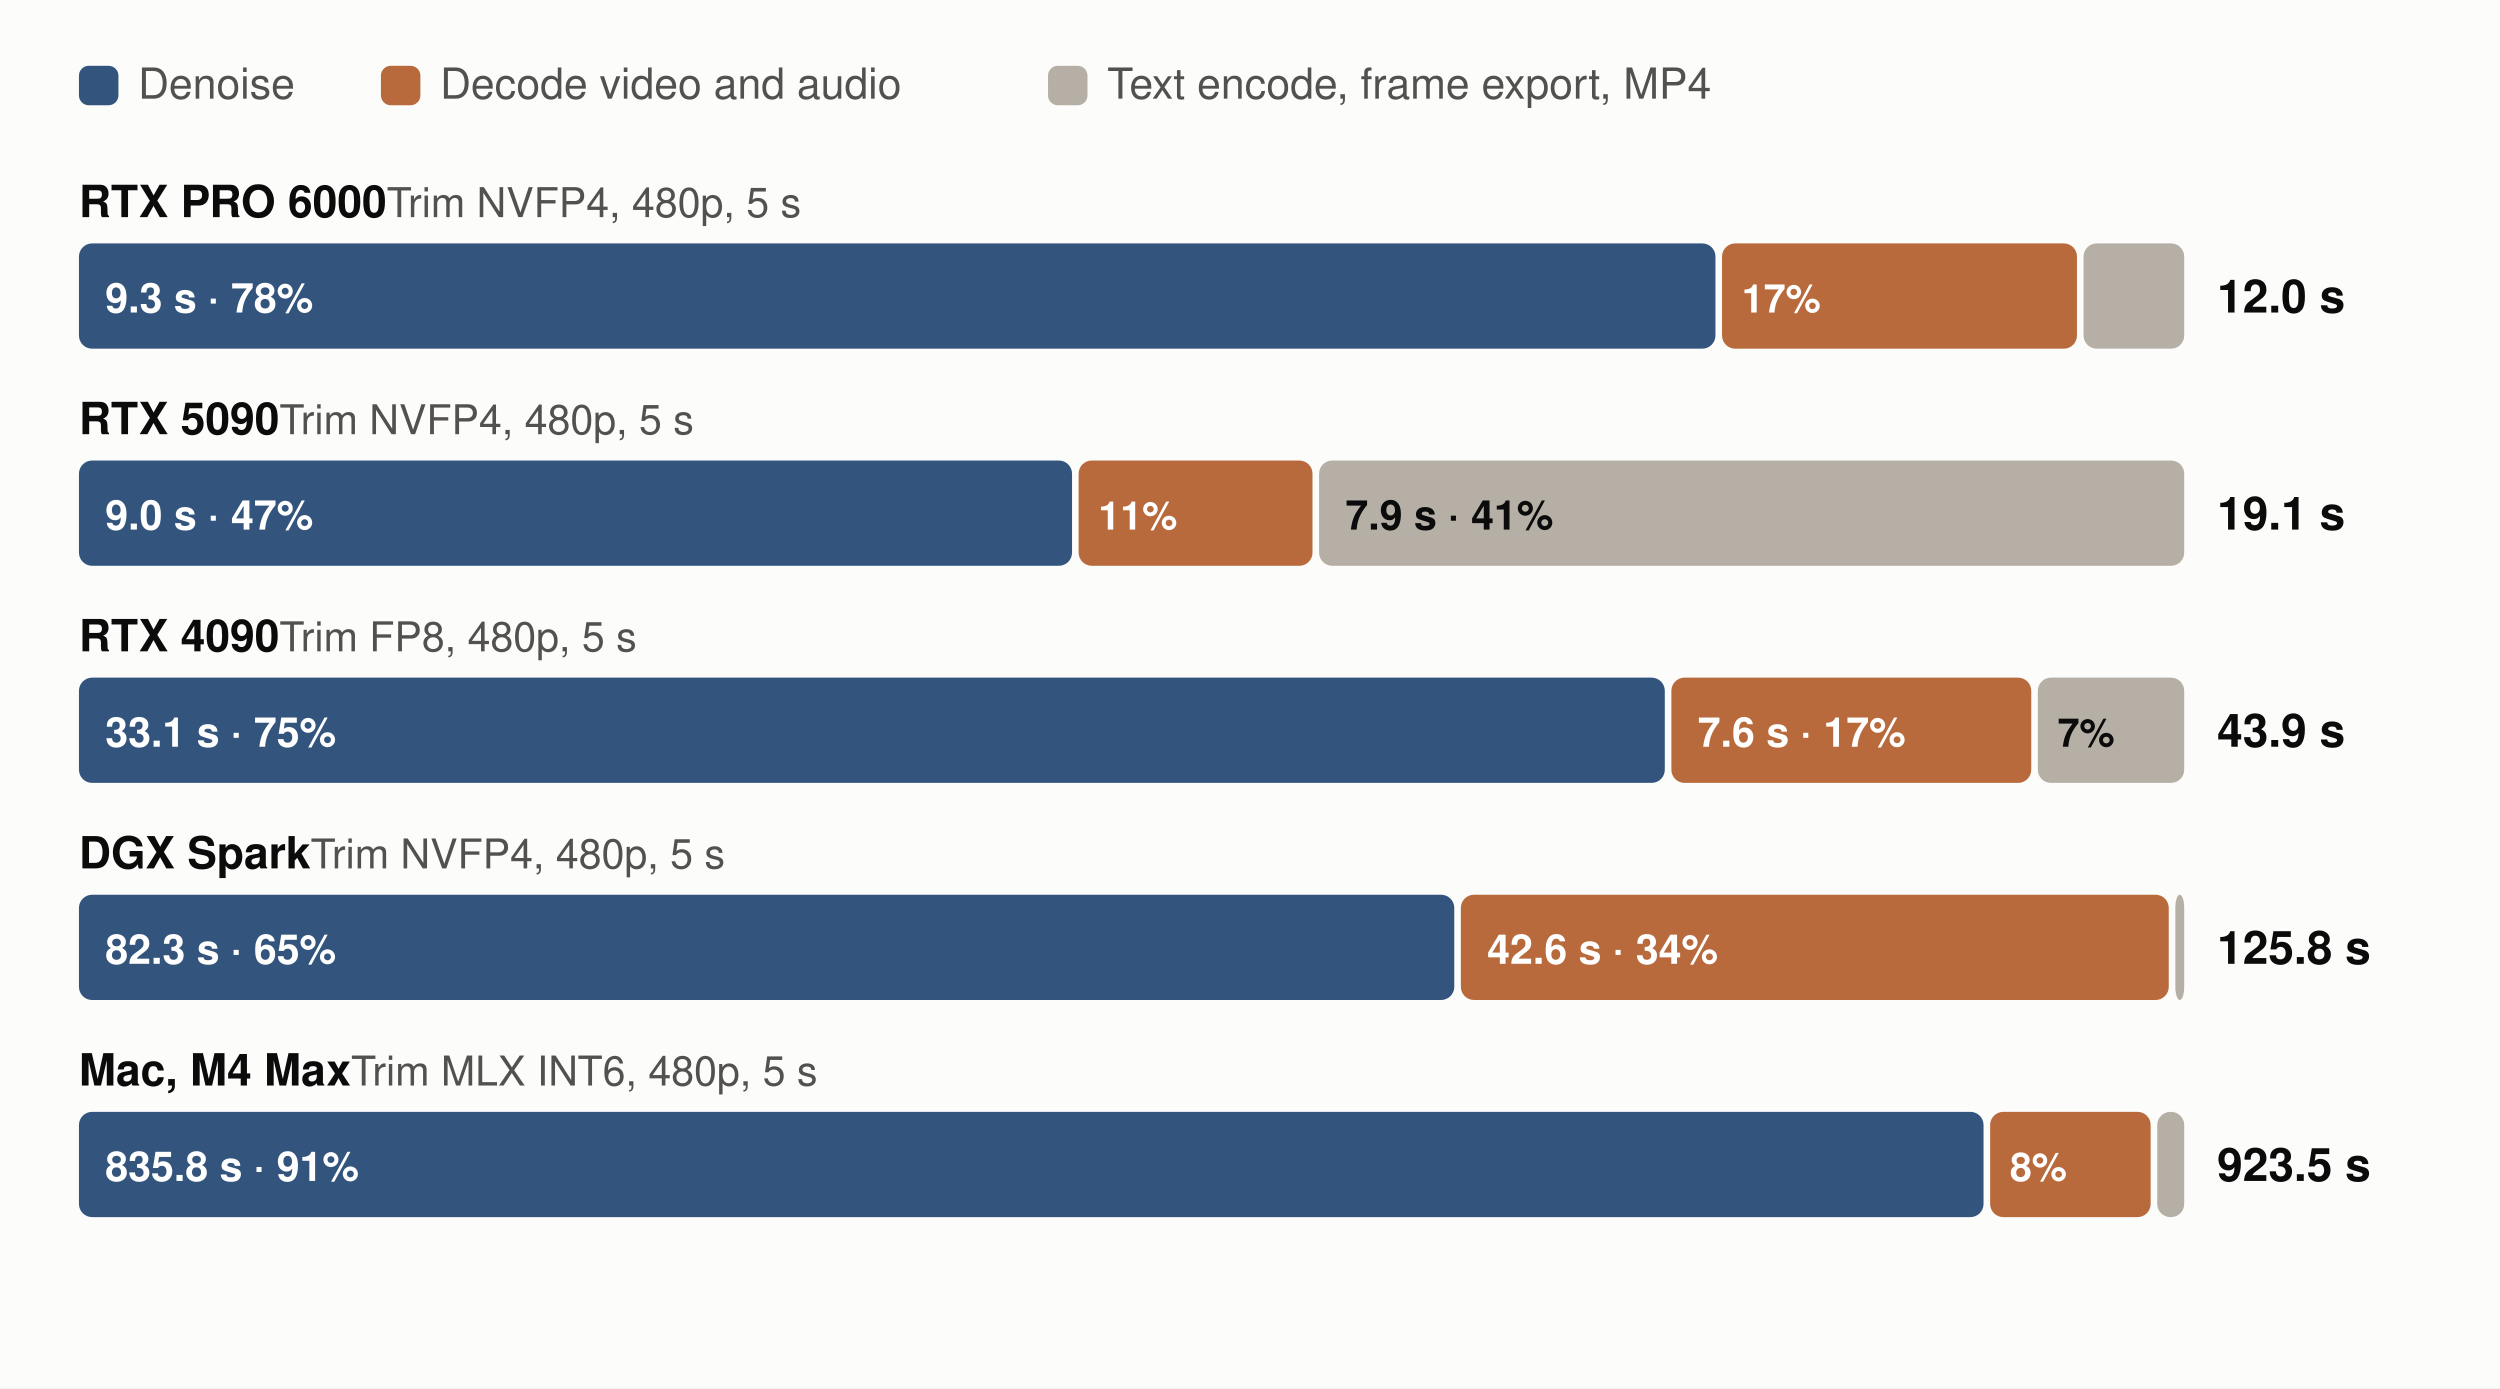
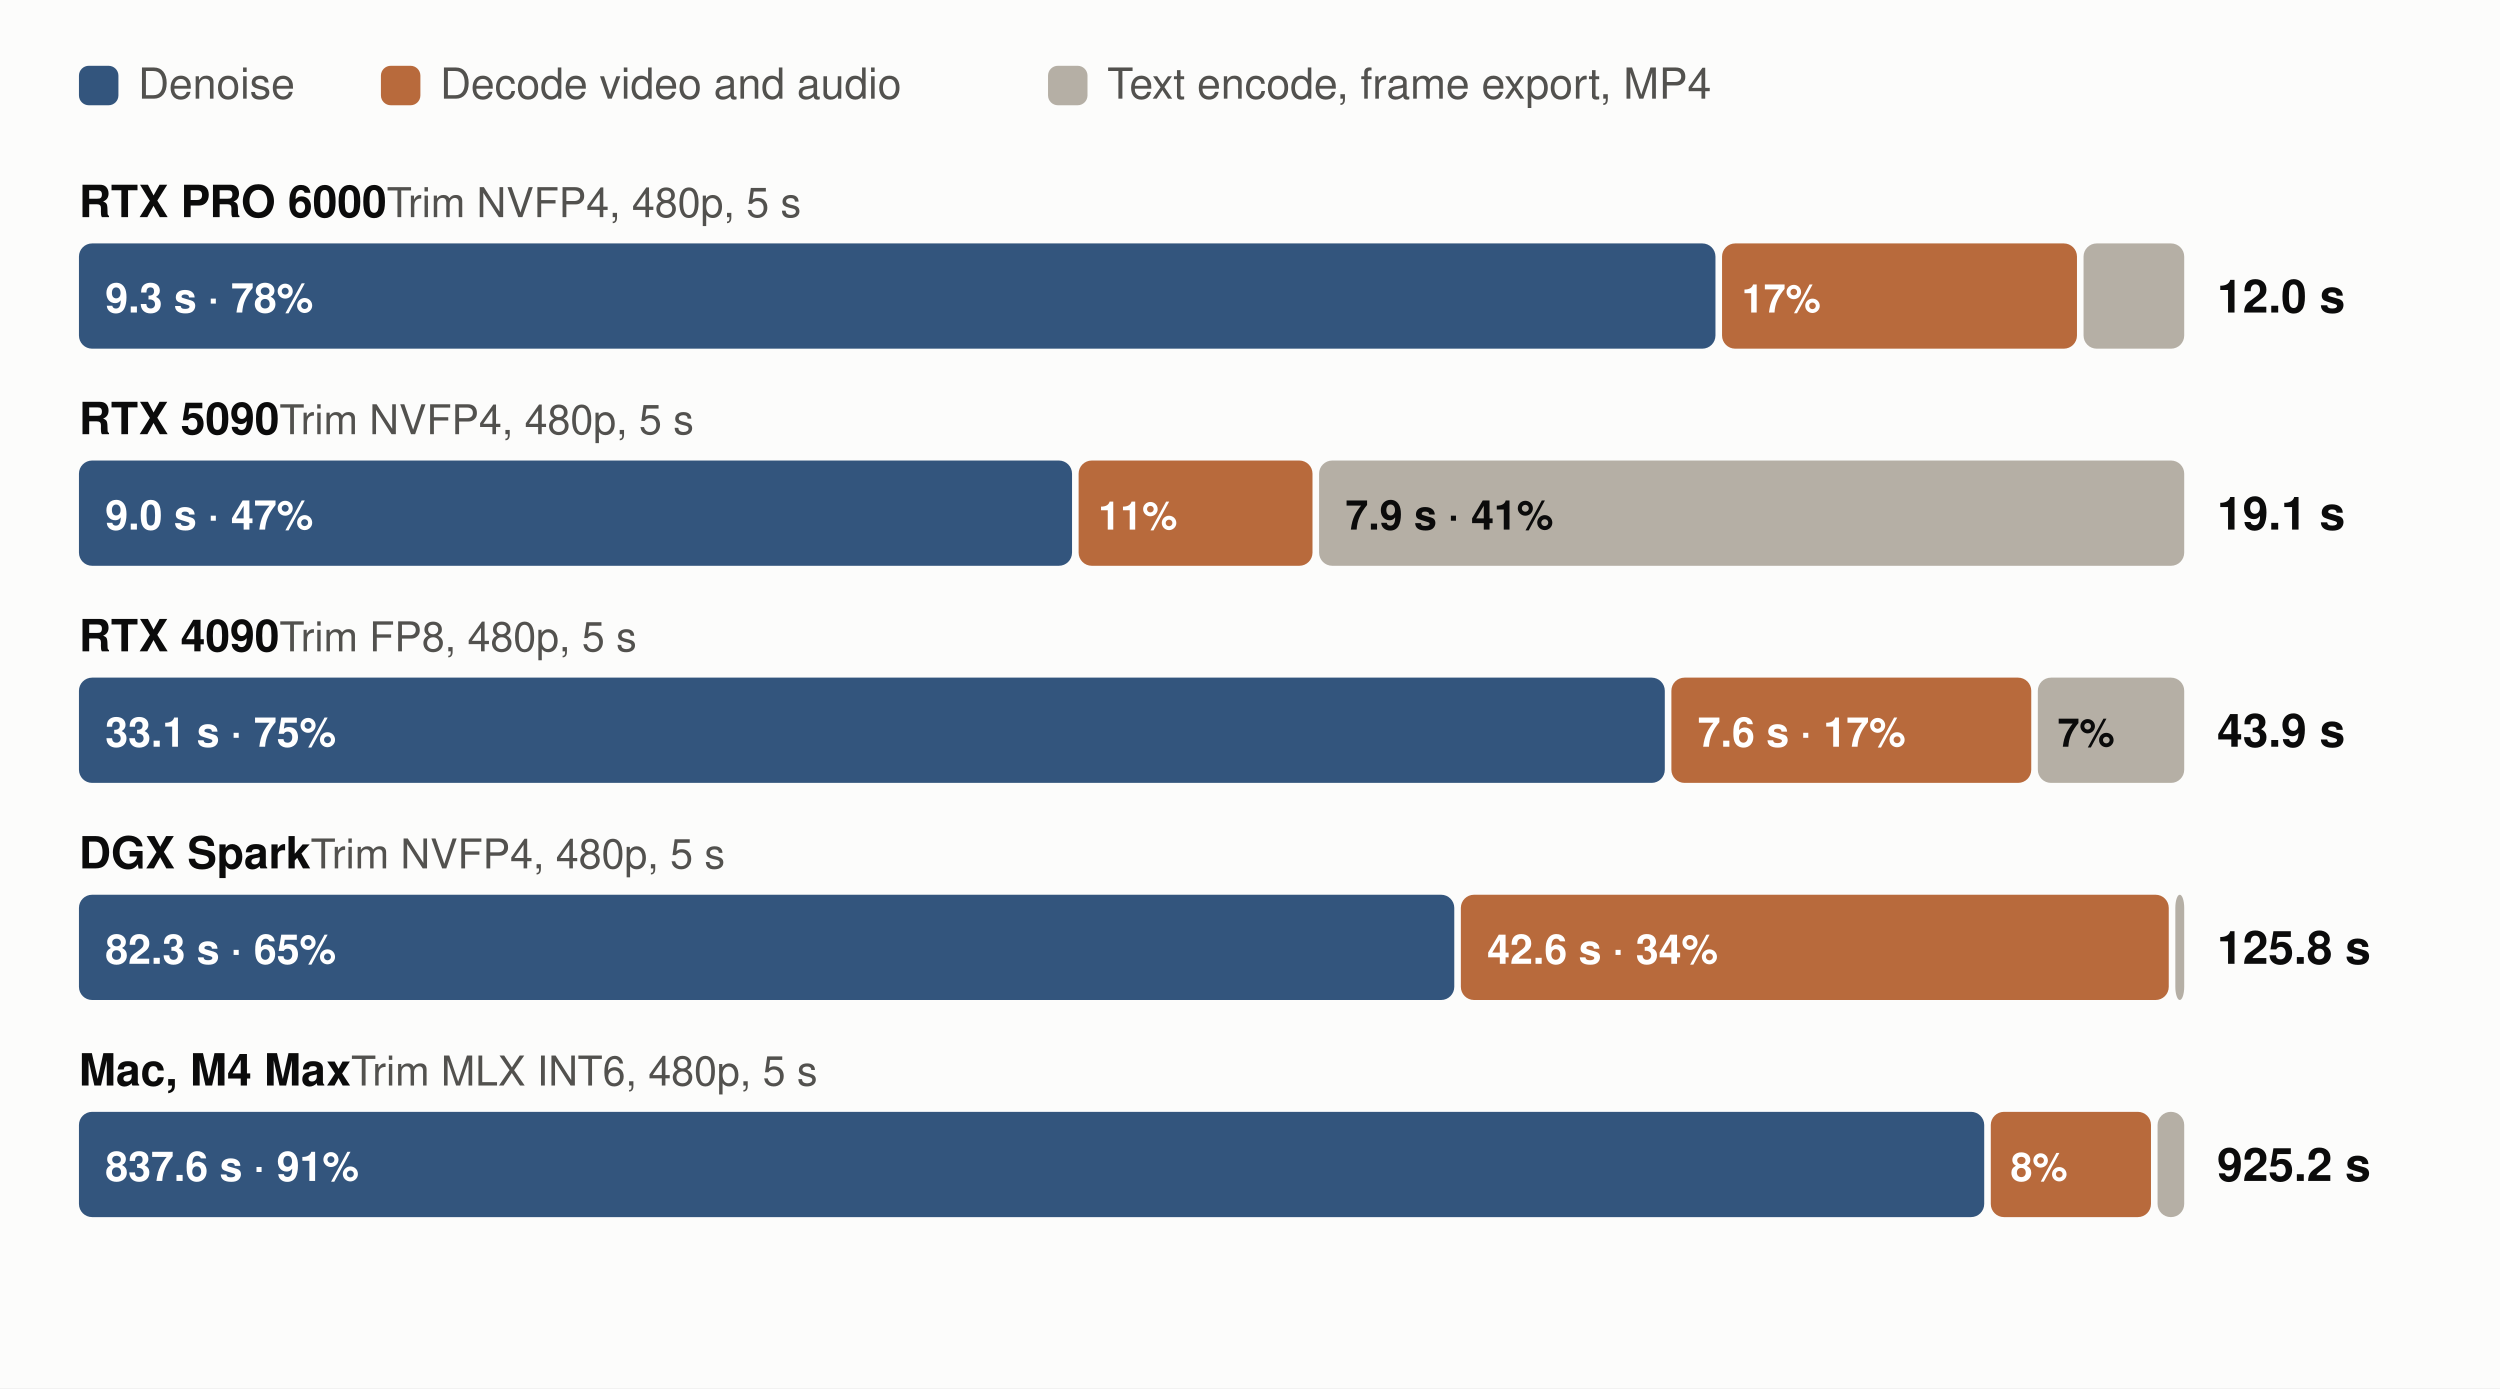
<svg xmlns="http://www.w3.org/2000/svg" width="760" height="422" viewBox="0 0 760 422" role="img" aria-labelledby="t d">
  <style>
  .bg{fill:#fcfcfb} .t1{fill:#0b0b0b} .t2{fill:#52514e} .grid{stroke:#e4e3de} .axis{stroke:#9b9a95}
  .s1{fill:#33557d} .s2{fill:#b86a3c} .s3{fill:#b5afa5} .drop{fill:#b0463c} .ref{stroke:#52514e}
  .gap{stroke:#fcfcfb} .on{fill:#ffffff} .on3{fill:#0b0b0b} .est{fill:none;stroke:#52514e}
  .ring{fill:none;stroke:#0b0b0b}
  text{font-family:-apple-system,BlinkMacSystemFont,"Segoe UI",Helvetica,Arial,sans-serif}
  @media (prefers-color-scheme: dark){
    .bg{fill:#1a1a19} .t1{fill:#ffffff} .t2{fill:#c3c2b7} .grid{stroke:#2e2e2c} .axis{stroke:#6b6a66}
    .s1{fill:#7393bb} .s2{fill:#c27448} .s3{fill:#69655e} .drop{fill:#c9605a} .ref{stroke:#c3c2b7}
    .gap{stroke:#1a1a19} .on{fill:#0b0b0b} .on3{fill:#ffffff} .est{fill:none;stroke:#c3c2b7}
    .ring{fill:none;stroke:#ffffff}
  }
</style>
  <rect class="bg" width="760" height="422" />
  <rect class="s1" x="24" y="20" width="12" height="12" rx="3" />
  <text class="t2" x="42" y="30" font-size="13">Denoise</text>
  <rect class="s2" x="115.8" y="20" width="12" height="12" rx="3" />
  <text class="t2" x="133.8" y="30" font-size="13">Decode video and audio</text>
  <rect class="s3" x="318.6" y="20" width="12" height="12" rx="3" />
  <text class="t2" x="336.6" y="30" font-size="13">Text encode, frame export, MP4</text>
  <text class="t1" x="24" y="66" font-size="13.5" font-weight="600">RTX PRO 6000<tspan class="t2" font-weight="400" font-size="12.5">  Trim NVFP4, 480p, 5 s</tspan>
  </text>
  <rect class="s1" x="24.0" y="74" width="497.5" height="32" rx="4" />
  <text class="on" x="32.0" y="95" font-size="12.5" font-weight="600">9.3 s · 78%</text>
  <rect class="s2" x="523.5" y="74" width="107.9" height="32" rx="4" />
  <text class="on" x="529.5" y="95" font-size="12" font-weight="600">17%</text>
  <rect class="s3" x="633.4" y="74" width="30.6" height="32" rx="4" />
  <text class="t1" x="674.0" y="95" font-size="14" font-weight="700">12.0 s</text>
  <text class="t1" x="24" y="132" font-size="13.5" font-weight="600">RTX 5090<tspan class="t2" font-weight="400" font-size="12.5">  Trim NVFP4, 480p, 5 s</tspan>
  </text>
  <rect class="s1" x="24.0" y="140" width="301.9" height="32" rx="4" />
  <text class="on" x="32.0" y="161" font-size="12.5" font-weight="600">9.0 s · 47%</text>
  <rect class="s2" x="327.9" y="140" width="71.1" height="32" rx="4" />
  <text class="on" x="333.9" y="161" font-size="12" font-weight="600">11%</text>
  <rect class="s3" x="401.0" y="140" width="263.0" height="32" rx="4" />
  <text class="on3" x="409.0" y="161" font-size="12.5" font-weight="600">7.9 s · 41%</text>
  <text class="t1" x="674.0" y="161" font-size="14" font-weight="700">19.1 s</text>
  <text class="t1" x="24" y="198" font-size="13.5" font-weight="600">RTX 4090<tspan class="t2" font-weight="400" font-size="12.5">  Trim FP8, 480p, 5 s</tspan>
  </text>
  <rect class="s1" x="24.0" y="206" width="482.1" height="32" rx="4" />
  <text class="on" x="32.0" y="227" font-size="12.5" font-weight="600">33.1 s · 75%</text>
  <rect class="s2" x="508.1" y="206" width="109.4" height="32" rx="4" />
  <text class="on" x="516.1" y="227" font-size="12.5" font-weight="600">7.6 s · 17%</text>
  <rect class="s3" x="619.5" y="206" width="44.5" height="32" rx="4" />
  <text class="on3" x="625.5" y="227" font-size="12" font-weight="600">7%</text>
  <text class="t1" x="674.0" y="227" font-size="14" font-weight="700">43.9 s</text>
  <text class="t1" x="24" y="264" font-size="13.5" font-weight="600">DGX Spark<tspan class="t2" font-weight="400" font-size="12.5">  Trim NVFP4, 480p, 5 s</tspan>
  </text>
  <rect class="s1" x="24.0" y="272" width="418.1" height="32" rx="4" />
  <text class="on" x="32.0" y="293" font-size="12.5" font-weight="600">82.3 s · 65%</text>
  <rect class="s2" x="444.1" y="272" width="215.2" height="32" rx="4" />
  <text class="on" x="452.1" y="293" font-size="12.5" font-weight="600">42.6 s · 34%</text>
  <rect class="s3" x="661.3" y="272" width="2.7" height="32" rx="4" />
  <text class="t1" x="674.0" y="293" font-size="14" font-weight="700">125.8 s</text>
  <text class="t1" x="24" y="330" font-size="13.5" font-weight="600">Mac, M4 Max<tspan class="t2" font-weight="400" font-size="12.5">  Trim MLX INT6, 480p, 5 s</tspan>
  </text>
-   <rect class="s1" x="24.0" y="338" width="579.0" height="32" rx="4" />
-   <text class="on" x="32.0" y="359" font-size="12.5" font-weight="600">835.8 s · 91%</text>
-   <rect class="s2" x="605.0" y="338" width="48.8" height="32" rx="4" />
-   <text class="on" x="611.0" y="359" font-size="12" font-weight="600">8%</text>
-   <rect class="s3" x="655.8" y="338" width="8.2" height="32" rx="4" />
-   <text class="t1" x="674.0" y="359" font-size="14" font-weight="700">923.5 s</text>
+   <rect class="s1" x="24.0" y="338" width="579.2" height="32" rx="4" />
+   <text class="on" x="32.0" y="359" font-size="12.5" font-weight="600">837.6 s · 91%</text>
+   <rect class="s2" x="605.2" y="338" width="48.7" height="32" rx="4" />
+   <text class="on" x="611.2" y="359" font-size="12" font-weight="600">8%</text>
+   <rect class="s3" x="655.9" y="338" width="8.1" height="32" rx="4" />
+   <text class="t1" x="674.0" y="359" font-size="14" font-weight="700">925.2 s</text>
</svg>
